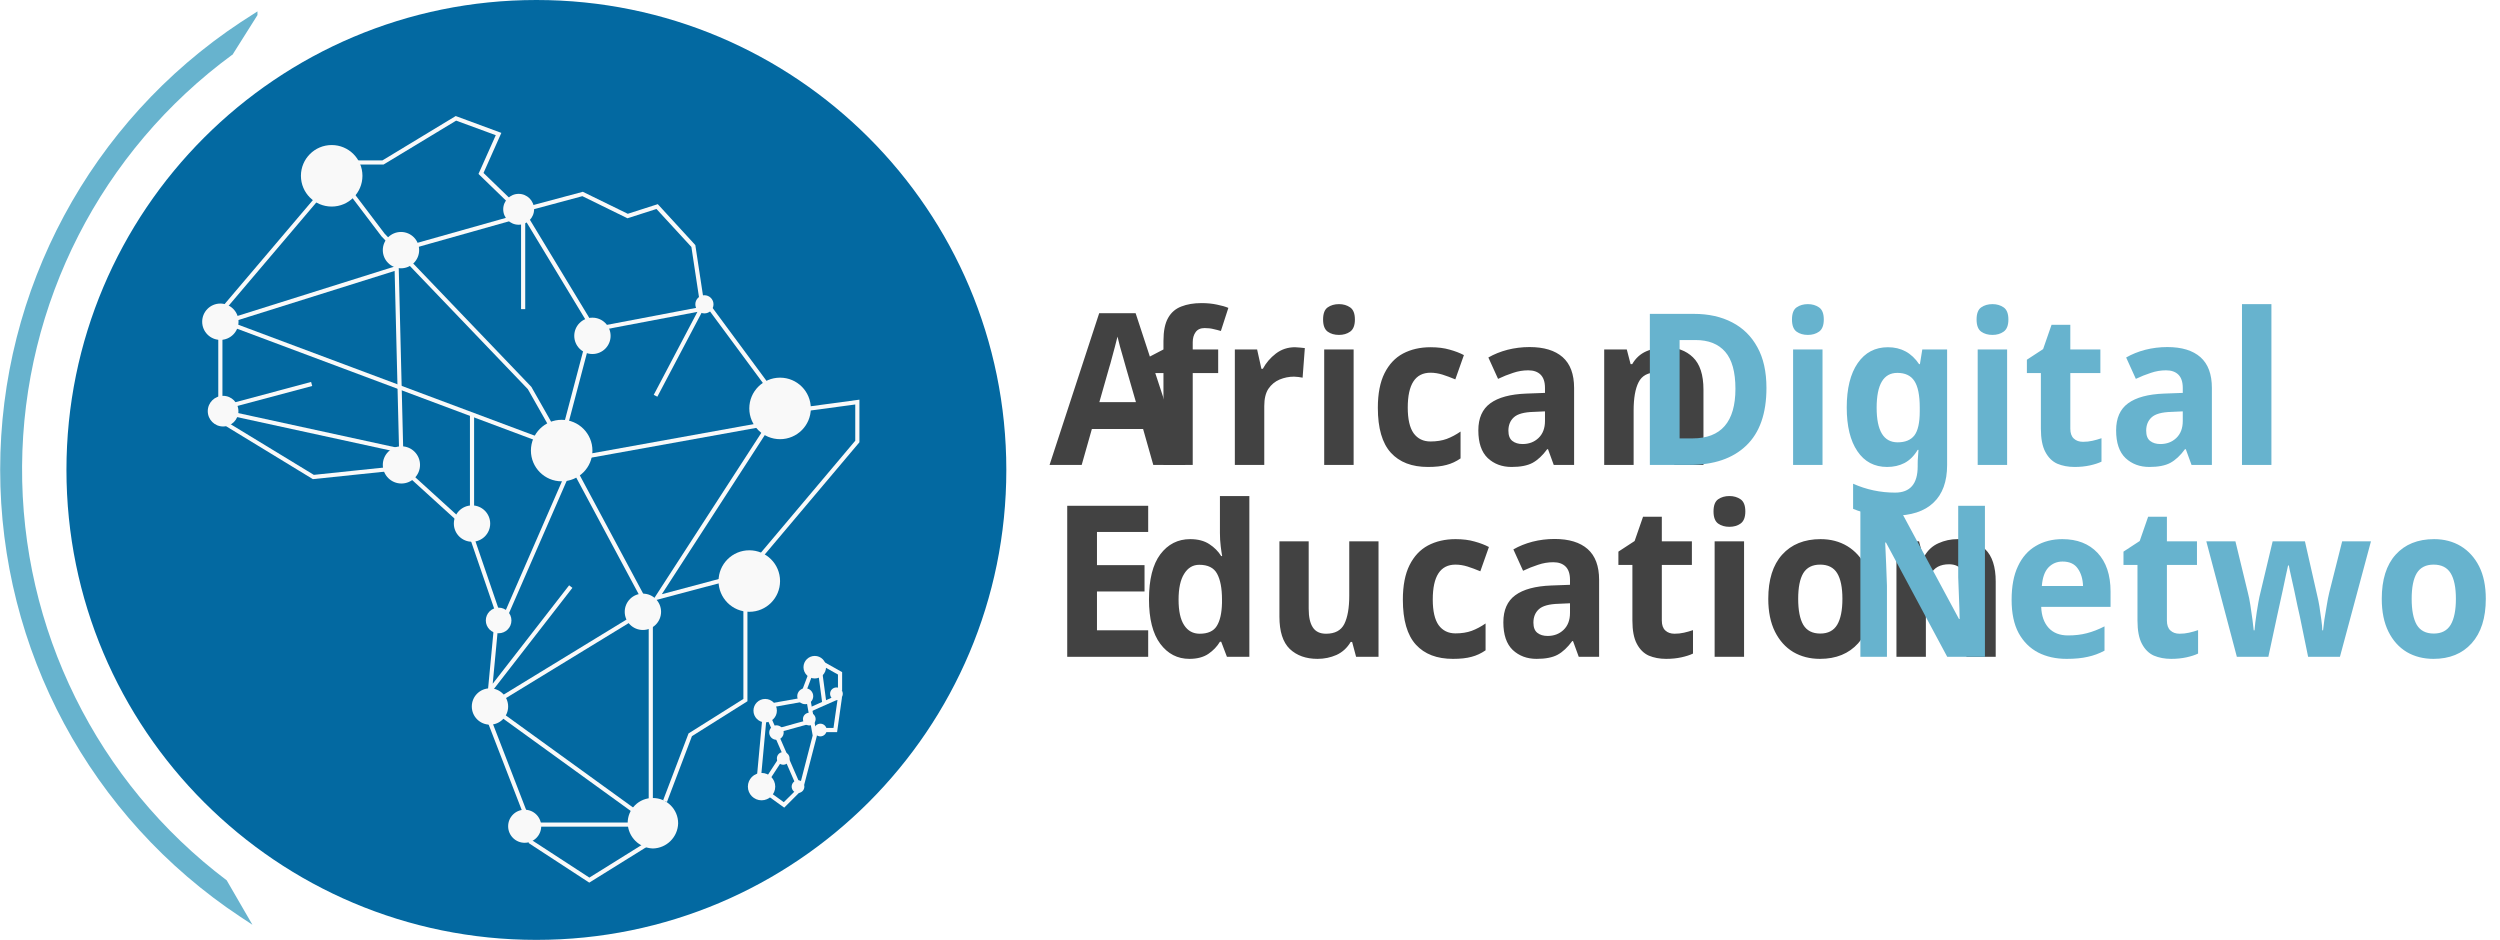
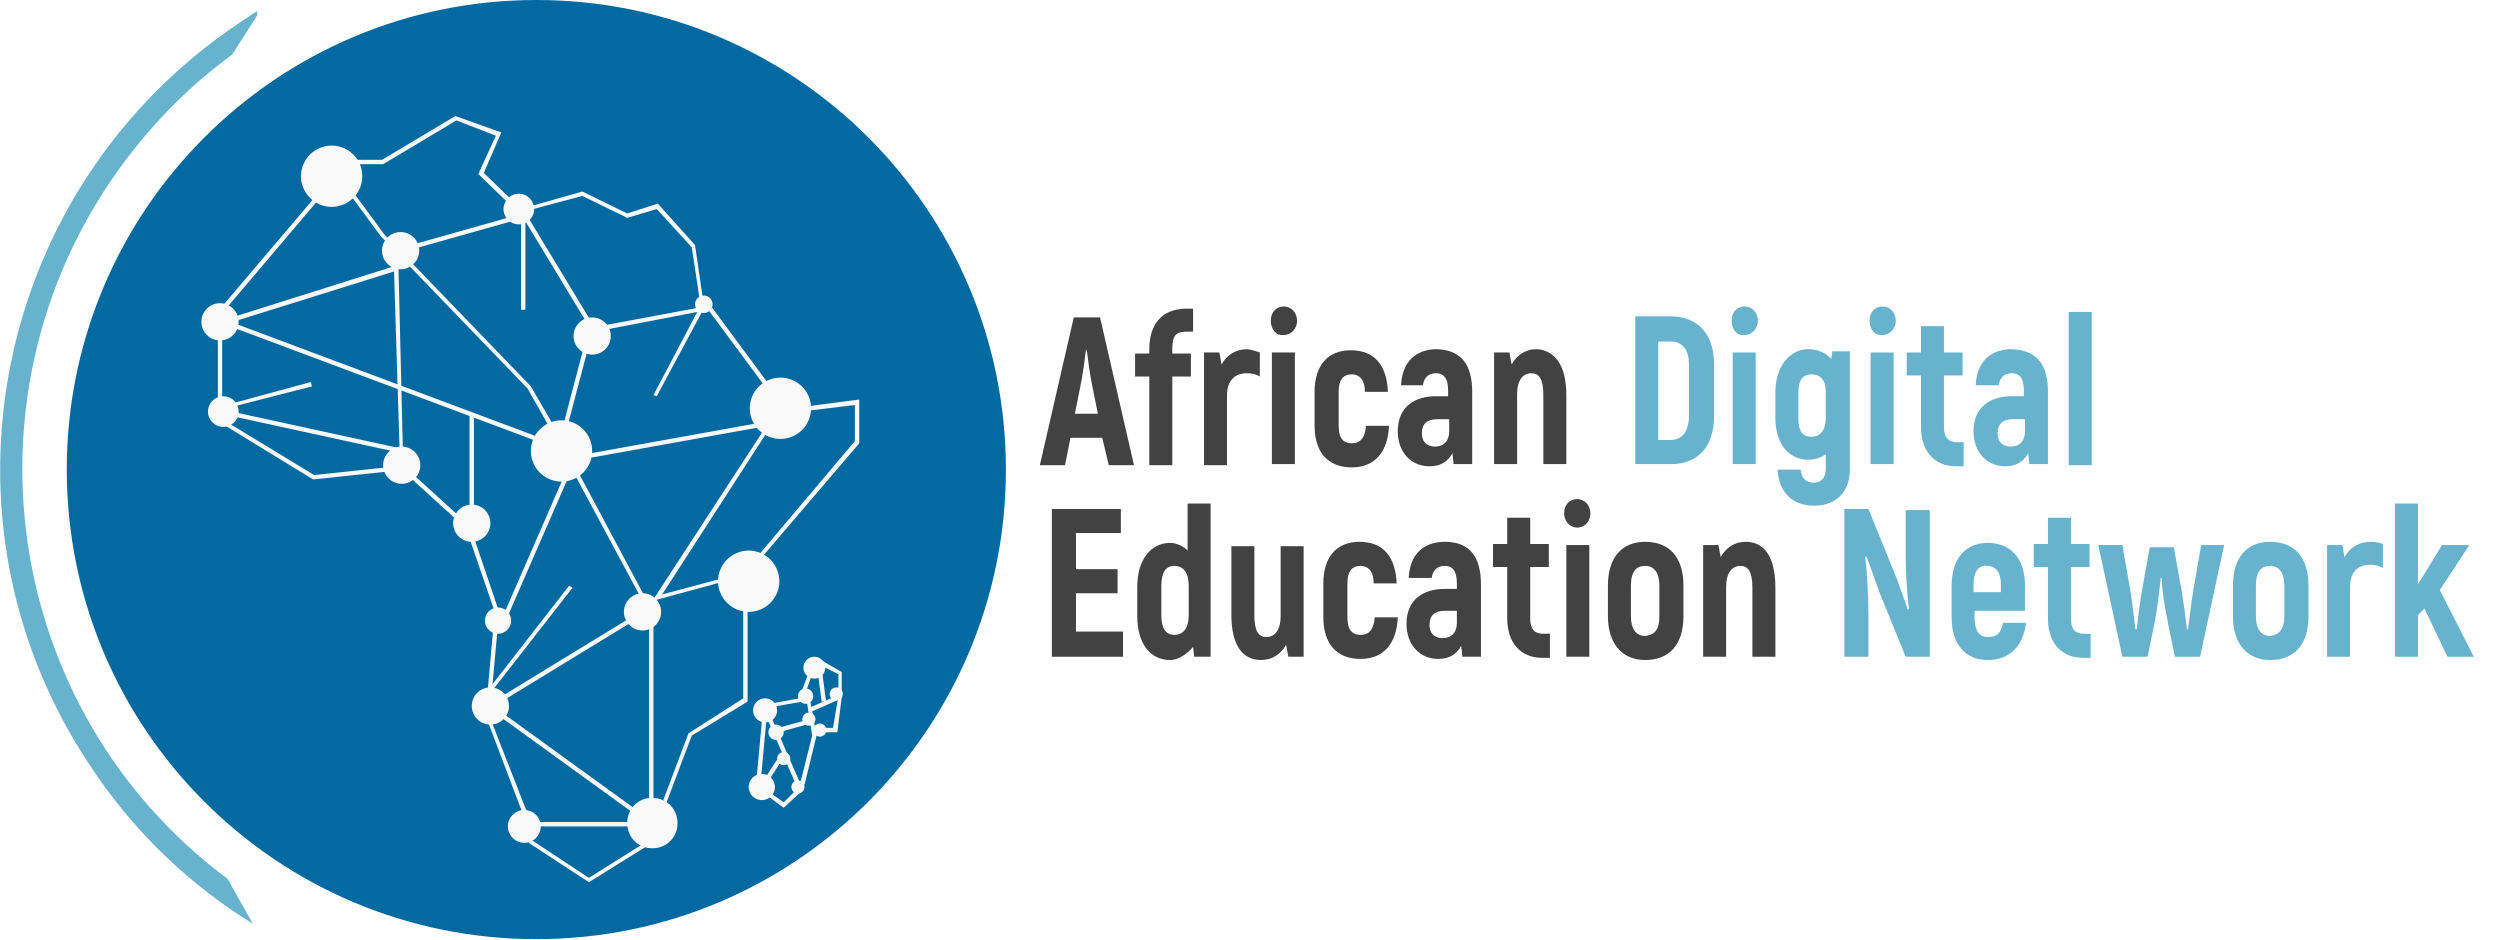
- <svg xmlns="http://www.w3.org/2000/svg" id="Layer_1" data-name="Layer 1" viewBox="0 0 228.38 85.85">
-   <defs>
-     <style>.cls-1{font-size:19.33px;fill:#424242;font-family:Akrobat-Black, Akrobat;font-weight:800;}.cls-2{letter-spacing:-0.02em;}.cls-3,.cls-5{letter-spacing:0em;}.cls-4{fill:#0369a1;}.cls-5,.cls-8{fill:#67b3ce;}.cls-6{letter-spacing:-0.01em;}.cls-7{fill:#3a1a05;}.cls-9{fill:#f9f9f9;}</style>
-   </defs>
-   <text class="cls-1" transform="translate(95.88 42.47) scale(0.93 1)">
-     <tspan class="cls-2">A</tspan>
-     <tspan class="cls-3" x="9.22" y="0">frican</tspan>
-     <tspan class="cls-4" x="53.37" y="0"> </tspan>
-     <tspan class="cls-5" x="57.23" y="0">Digital </tspan>
-     <tspan class="cls-6" x="0" y="17.53">E</tspan>
-     <tspan x="8.89" y="17.53">ducation</tspan>
-     <tspan class="cls-7" x="74.05" y="17.53"> </tspan>
-     <tspan class="cls-8" x="77.91" y="17.53">Network</tspan>
-   </text>
-   <path class="cls-8" d="M116.45,281.16l2.3-3.65v-.34l-1.55,1a49,49,0,0,0,0,81.72l1.09.72-2.35-4.06a47,47,0,0,1,.51-75.42Z" transform="translate(-95.23 -276.13)" />
-   <circle class="cls-4" cx="49" cy="42.93" r="42.93" />
-   <polygon class="cls-9" points="58.56 54.68 49.92 38.55 48.22 35.55 34.85 21.59 32 17.83 32.3 17.6 35.14 21.35 48.54 35.34 50.26 38.37 58.9 54.5 58.56 54.68" />
-   <rect class="cls-9" x="59.26" y="57.04" width="0.38" height="16.15" />
-   <rect class="cls-9" x="113.48" y="298.85" width="13.29" height="0.38" transform="translate(-280.82 -79.04) rotate(-49.67)" />
-   <polygon class="cls-9" points="36.45 40.89 36.05 24.75 21.63 29.28 21.51 28.92 36.42 24.23 36.83 40.88 36.45 40.89" />
-   <polygon class="cls-9" points="59.6 54.9 69.66 39.37 69.98 39.57 60.46 54.28 66.46 52.68 66.56 53.05 59.6 54.9" />
-   <rect class="cls-9" x="162.46" y="303.54" width="0.38" height="8.39" transform="translate(-246.29 -119.19) rotate(-36.47)" />
-   <polygon class="cls-9" points="69.73 50.81 69.44 50.57 78.13 40.26 78.13 36.95 73.98 37.51 73.93 37.13 78.51 36.51 78.51 40.4 78.47 40.45 69.73 50.81" />
-   <polygon class="cls-9" points="46.93 19.01 43.71 15.89 45.29 12.35 41.67 11.02 35.04 15.03 32.15 15.03 32.15 14.65 34.94 14.65 41.63 10.6 45.8 12.14 44.17 15.8 47.2 18.73 46.93 19.01" />
-   <rect class="cls-9" x="130.65" y="296.21" width="0.38" height="29.99" transform="translate(-301.71 48.5) rotate(-69.48)" />
-   <polygon class="cls-9" points="63.87 27.25 63.16 22.56 59.97 19.09 57.32 19.94 53.2 17.92 48.71 19.13 48.61 18.76 53.24 17.52 57.35 19.53 60.09 18.65 63.52 22.39 64.25 27.2 63.87 27.25" />
-   <polygon class="cls-9" points="60.05 36.24 59.72 36.07 63.71 28.49 55.39 30.07 55.32 29.7 64.41 27.97 60.05 36.24" />
-   <rect class="cls-9" x="148.93" y="316.13" width="16.25" height="0.38" transform="translate(-148.93 -243.19) rotate(-10.23)" />
-   <rect class="cls-9" x="139.63" y="335.86" width="15.46" height="0.38" transform="translate(-248.82 -150.01) rotate(-31.42)" />
-   <rect class="cls-9" x="146.74" y="338.1" width="0.38" height="15.21" transform="translate(-314.5 -14.06) rotate(-54.11)" />
-   <polygon class="cls-9" points="60.93 73.26 60.57 73.13 62.9 67 67.91 63.85 67.91 55.65 68.28 55.65 68.28 64.06 63.21 67.25 60.93 73.26" />
-   <rect class="cls-9" x="137.45" y="325.73" width="13.56" height="0.38" transform="translate(-307.4 51.73) rotate(-66.44)" />
-   <polygon class="cls-9" points="28.58 43.77 20.61 38.91 20.8 38.59 28.67 43.38 36.21 42.59 36.25 42.97 28.58 43.77" />
-   <polygon class="cls-9" points="19.94 37.55 19.94 29.82 20.32 29.82 20.32 37.06 28.42 34.89 28.52 35.26 19.94 37.55" />
-   <polygon class="cls-9" points="57.87 75.52 48.25 75.52 44.58 66.04 44.94 65.9 48.51 75.14 57.87 75.14 57.87 75.52" />
-   <polygon class="cls-9" points="53.83 80.63 48.27 77 48.48 76.68 53.84 80.17 58.91 77.01 59.12 77.34 53.83 80.63" />
-   <rect class="cls-9" x="132.92" y="297.11" width="9.55" height="0.38" transform="translate(-170.74 -227.61) rotate(-15.75)" />
-   <rect class="cls-9" x="146.08" y="295.49" width="0.38" height="10.8" transform="translate(-229.89 -156.92) rotate(-31.18)" />
-   <rect class="cls-9" x="47.6" y="20.29" width="0.38" height="7.95" />
-   <rect class="cls-9" x="143.83" y="310.65" width="8.34" height="0.38" transform="translate(-285.53 98.58) rotate(-75.23)" />
-   <rect class="cls-9" x="124.14" y="307.95" width="0.38" height="15.41" transform="translate(-305.77 93.88) rotate(-77.72)" />
-   <rect class="cls-9" x="135.09" y="318.63" width="0.38" height="6.53" transform="translate(-289.12 -70.69) rotate(-47.72)" />
-   <rect class="cls-9" x="42.93" y="37.88" width="0.38" height="10.08" />
-   <polygon class="cls-9" points="44.51 63.72 45.25 55.91 42.94 49.18 43.3 49.06 45.63 55.87 45.63 55.91 45.01 62.46 51.99 53.47 52.29 53.7 44.51 63.72" />
-   <circle class="cls-9" cx="30.3" cy="16.06" r="2.81" />
-   <circle class="cls-9" cx="71.26" cy="37.31" r="2.81" />
-   <circle class="cls-9" cx="68.45" cy="53.08" r="2.81" />
-   <path class="cls-9" d="M157.18,351.34a2.36,2.36,0,0,1-2.31,2.3,2.39,2.39,0,0,1-2.3-2.3,2.27,2.27,0,0,1,2.3-2.31A2.31,2.31,0,0,1,157.18,351.34Z" transform="translate(-95.23 -276.13)" />
-   <circle class="cls-9" cx="51.31" cy="41.16" r="2.81" />
-   <circle class="cls-9" cx="20.13" cy="29.39" r="1.66" />
-   <circle class="cls-9" cx="47.38" cy="19.12" r="1.41" />
-   <circle class="cls-9" cx="43.12" cy="47.83" r="1.66" />
-   <circle class="cls-9" cx="36.67" cy="42.47" r="1.7" />
-   <circle class="cls-9" cx="54.12" cy="30.68" r="1.66" />
-   <circle class="cls-9" cx="58.73" cy="55.89" r="1.66" />
-   <circle class="cls-9" cx="69.57" cy="71.86" r="1.25" />
-   <circle class="cls-9" cx="69.9" cy="64.92" r="1.07" />
-   <circle class="cls-9" cx="70.93" cy="66.92" r="0.66" />
-   <circle class="cls-9" cx="72.9" cy="71.86" r="0.58" />
-   <circle class="cls-9" cx="73.93" cy="65.69" r="0.58" />
-   <circle class="cls-9" cx="73.56" cy="63.6" r="0.73" />
-   <circle class="cls-9" cx="71.55" cy="69.28" r="0.58" />
-   <circle class="cls-9" cx="74.94" cy="66.69" r="0.58" />
-   <circle class="cls-9" cx="76.41" cy="63.38" r="0.58" />
-   <circle class="cls-9" cx="74.43" cy="60.95" r="1.03" />
-   <circle class="cls-9" cx="44.76" cy="64.54" r="1.66" />
-   <circle class="cls-9" cx="47.93" cy="75.48" r="1.51" />
-   <circle class="cls-9" cx="20.38" cy="37.56" r="1.4" />
-   <circle class="cls-9" cx="36.63" cy="22.85" r="1.66" />
-   <circle class="cls-9" cx="64.35" cy="27.8" r="0.83" />
-   <circle class="cls-9" cx="45.55" cy="56.68" r="1.17" />
-   <rect class="cls-9" x="162.05" y="344.21" width="5.5" height="0.38" transform="translate(-288.5 200.77) rotate(-84.73)" />
-   <polygon class="cls-9" points="69.86 64.73 69.79 64.36 73 63.79 73.89 61.44 74.25 61.57 73.28 64.12 69.86 64.73" />
-   <polygon class="cls-9" points="76.93 63.09 76.55 63.09 76.55 61.62 74.84 60.66 75.03 60.33 76.93 61.4 76.93 63.09" />
-   <polygon class="cls-9" points="71.64 73.78 69.71 72.39 69.93 72.08 71.6 73.28 72.79 72.1 73.05 72.37 71.64 73.78" />
-   <rect class="cls-9" x="166.63" y="341.39" width="0.38" height="6.68" transform="translate(-218.96 -180.9) rotate(-23.52)" />
-   <rect class="cls-9" x="164.41" y="346.41" width="2.84" height="0.38" transform="translate(-310.33 20.21) rotate(-56.92)" />
-   <polygon class="cls-9" points="76.47 66.88 74.94 66.88 74.94 66.5 76.14 66.5 76.55 63.64 76.92 63.69 76.47 66.88" />
-   <rect class="cls-9" x="170.15" y="337.62" width="0.38" height="2.63" transform="translate(-138.5 -250.66) rotate(-7.59)" />
-   <rect class="cls-9" x="166.44" y="342.27" width="2.69" height="0.38" transform="translate(-180.72 -218.77) rotate(-15.52)" />
-   <polygon class="cls-9" points="73.46 71.71 73.1 71.61 74.24 67.19 73.67 63.99 74.04 63.92 74.63 67.2 73.46 71.71" />
-   <rect class="cls-9" x="169.06" y="340.19" width="2.86" height="0.38" transform="translate(-218.77 -177.55) rotate(-23.96)" />
+ <svg xmlns="http://www.w3.org/2000/svg" version="1.1" id="Layer_1" x="0px" y="0px" viewBox="0 0 228.4 85.8" style="enable-background:new 0 0 228.4 85.8;" xml:space="preserve">
+   <style type="text/css">
+ 	.st0{enable-background:new    ;}
+ 	.st1{fill:#424242;}
+ 	.st2{fill:#67B3CE;}
+ 	.st3{fill:#0369A1;}
+ 	.st4{fill:#F9F9F9;}
+ </style>
+   <g class="st0">
+     <path class="st1" d="M100.7,40h-2.9l-0.5,2.5H95l3.1-13.5h2.4l3.1,13.5h-2.3L100.7,40z M100.3,37.8l-0.5-2.5   c-0.2-0.9-0.4-2.4-0.5-3.3h-0.1c-0.1,0.9-0.3,2.4-0.5,3.3l-0.5,2.5H100.3z" />
+   </g>
+   <g class="st0">
+     <path class="st1" d="M107.1,31.9v0.4h1.7v2.1h-1.7v8.1H105v-8.1h-1.3v-2.1h1.3v-0.4c0-2.1,1-3.7,3.4-3.7h0.6v2.1h-0.6   C107.4,30.3,107.1,30.7,107.1,31.9z" />
+     <path class="st1" d="M115.1,32.2v2.2c-0.3-0.2-0.7-0.3-1.2-0.3c-1.1,0-1.8,0.7-1.8,2v6.4H110V32.2h1.4l0.2,1.1   c0.5-0.9,1.3-1.4,2.4-1.4C114.5,32,114.8,32.1,115.1,32.2z" />
+     <path class="st1" d="M116.1,29.3c0-0.8,0.5-1.3,1.2-1.3c0.7,0,1.2,0.6,1.2,1.3c0,0.7-0.5,1.3-1.2,1.3   C116.6,30.7,116.1,30.1,116.1,29.3z M116.2,32.2h2.1v10.2h-2.1V32.2z" />
+     <path class="st1" d="M120.1,38.9v-3.1c0-2.4,1.2-3.8,3.3-3.8c2.2,0,3.3,1.4,3.4,3.8h-2.1c0-1.1-0.5-1.6-1.2-1.6   c-0.8,0-1.2,0.5-1.2,1.6v3.1c0,1.1,0.4,1.6,1.2,1.6c0.8,0,1.2-0.5,1.3-1.6h2.1c-0.1,2.4-1.3,3.8-3.4,3.8   C121.3,42.7,120.1,41.3,120.1,38.9z" />
+     <path class="st1" d="M134.5,35.8v6.6h-1.7l-0.1-1c-0.4,0.7-1,1.2-2.1,1.2c-1.7,0-2.9-1.3-2.9-3.2c0-2.2,1.5-3.2,3.5-3.2h1.1v-0.5   c0-1-0.3-1.6-1.1-1.6c-0.6,0-1.1,0.3-1.2,1.1H128c0.1-2.1,1.3-3.3,3.3-3.3C133.5,32,134.5,33.3,134.5,35.8z M132.4,38.3h-1.1   c-0.9,0-1.4,0.4-1.4,1.3c0,0.7,0.4,1.2,1.2,1.2c0.8,0,1.3-0.5,1.3-1.4V38.3z" />
+     <path class="st1" d="M143.1,36.1v6.3H141v-6.3c0-1.5-0.4-2-1.1-2c-0.8,0-1.3,0.7-1.3,1.9v6.4h-2.1V32.2h1.4l0.2,1.1   c0.5-0.9,1.3-1.4,2.3-1.4C142,32,143.1,33.3,143.1,36.1z" />
+   </g>
+   <g class="st0">
+ </g>
+   <g class="st0">
+     <path class="st2" d="M149.3,28.9h3.3c2.5,0,4,1.6,4,4.4V38c0,2.8-1.5,4.4-3.9,4.4h-3.3V28.9z M152.6,40.2c1.1,0,1.7-0.8,1.7-2.2   v-4.7c0-1.4-0.6-2.1-1.7-2.1h-1.1v9H152.6z" />
+     <path class="st2" d="M158.2,29.3c0-0.8,0.5-1.3,1.2-1.3c0.7,0,1.2,0.6,1.2,1.3c0,0.7-0.5,1.3-1.2,1.3   C158.7,30.7,158.2,30.1,158.2,29.3z M158.3,32.2h2.1v10.2h-2.1V32.2z" />
+     <path class="st2" d="M169,32.2v10.7c0,2-1.2,3.3-3.3,3.3c-2,0-3.2-1.3-3.3-3.3h2.1c0.1,0.7,0.4,1.2,1.2,1.2c0.7,0,1.1-0.5,1.1-1.2   v-1.4c-0.4,0.3-1,0.5-1.6,0.5c-1.8,0-3-1.5-3-3.8v-2.4c0-2.3,1.3-3.9,3-3.9c0.8,0,1.6,0.3,2.1,0.9l0.1-0.7H169z M166.8,38.2v-2.4   c0-1.1-0.5-1.6-1.3-1.6c-0.8,0-1.2,0.5-1.2,1.7v2.4c0,1.1,0.4,1.6,1.2,1.6S166.8,39.3,166.8,38.2z" />
+     <path class="st2" d="M170.8,29.3c0-0.8,0.5-1.3,1.2-1.3c0.7,0,1.2,0.6,1.2,1.3c0,0.7-0.5,1.3-1.2,1.3   C171.3,30.7,170.8,30.1,170.8,29.3z M170.9,32.2h2.1v10.2h-2.1V32.2z" />
+     <path class="st2" d="M179.4,40.5v2.1h-0.7c-2,0-3.2-1.4-3.2-3.6v-4.7h-1.3v-2.1h1.3v-2.4h2.1v2.4h1.7v2.1h-1.7V39   c0,1,0.4,1.4,1.2,1.4H179.4z" />
+     <path class="st2" d="M187.1,35.8v6.6h-1.7l-0.1-1c-0.4,0.7-1,1.2-2.1,1.2c-1.7,0-2.9-1.3-2.9-3.2c0-2.2,1.5-3.2,3.5-3.2h1.1v-0.5   c0-1-0.3-1.6-1.1-1.6c-0.6,0-1.1,0.3-1.2,1.1h-2.1c0.1-2.1,1.3-3.3,3.3-3.3C186.1,32,187.1,33.3,187.1,35.8z M185,38.3h-1.1   c-0.9,0-1.4,0.4-1.4,1.3c0,0.7,0.4,1.2,1.2,1.2c0.8,0,1.3-0.5,1.3-1.4V38.3z" />
+     <path class="st2" d="M189,28.5h2.1v14H189V28.5z" />
+   </g>
+   <g class="st0">
+     <path class="st1" d="M102.6,57.8V60h-6.5V46.5h6.3v2.2h-4.1v3.3h3.8v2.2h-3.8v3.5H102.6z" />
+   </g>
+   <g class="st0">
+     <path class="st1" d="M110.6,46v14h-1.5l-0.1-0.9c-0.5,0.6-1.3,1.2-2.1,1.2c-1.8,0-3-1.5-3-4v-2.7c0-2.4,1.2-4,3-4   c0.6,0,1.2,0.3,1.6,0.7V46H110.6z M108.6,53.5c0-1.2-0.5-1.8-1.3-1.8c-0.8,0-1.2,0.6-1.2,1.8v2.7c0,1.2,0.4,1.8,1.2,1.8   c0.8,0,1.3-0.6,1.3-1.8V53.5z" />
+     <path class="st1" d="M119.1,49.8V60h-1.4l-0.2-1.1c-0.5,0.9-1.3,1.4-2.3,1.4c-1.7,0-2.7-1.4-2.7-4.1v-6.3h2.1v6.3   c0,1.5,0.4,2,1.1,2c0.8,0,1.3-0.7,1.3-1.9v-6.4H119.1z" />
+     <path class="st1" d="M120.9,56.4v-3.1c0-2.4,1.2-3.8,3.3-3.8c2.2,0,3.3,1.4,3.4,3.8h-2.1c0-1.1-0.5-1.6-1.2-1.6   c-0.8,0-1.2,0.5-1.2,1.6v3.1c0,1.1,0.4,1.6,1.2,1.6c0.8,0,1.2-0.5,1.3-1.6h2.1c-0.1,2.4-1.3,3.8-3.4,3.8   C122.1,60.2,120.9,58.8,120.9,56.4z" />
+     <path class="st1" d="M135.3,53.4V60h-1.7l-0.1-1c-0.4,0.7-1,1.2-2.1,1.2c-1.7,0-2.9-1.3-2.9-3.2c0-2.2,1.5-3.2,3.5-3.2h1.1v-0.5   c0-1-0.3-1.6-1.1-1.6c-0.6,0-1.1,0.3-1.2,1.1h-2.1c0.1-2.1,1.3-3.3,3.3-3.3C134.3,49.5,135.3,50.9,135.3,53.4z M133.1,55.8h-1.1   c-0.9,0-1.4,0.4-1.4,1.3c0,0.7,0.4,1.2,1.2,1.2c0.8,0,1.3-0.5,1.3-1.4V55.8z" />
+     <path class="st1" d="M141.6,58v2.1h-0.7c-2,0-3.2-1.4-3.2-3.6v-4.7h-1.3v-2.1h1.3v-2.4h2.1v2.4h1.7v2.1h-1.7v4.7   c0,1,0.4,1.4,1.2,1.4H141.6z" />
+     <path class="st1" d="M142.9,46.9c0-0.8,0.5-1.3,1.2-1.3c0.7,0,1.2,0.6,1.2,1.3c0,0.7-0.5,1.3-1.2,1.3   C143.4,48.2,142.9,47.6,142.9,46.9z M143.1,49.8h2.1V60h-2.1V49.8z" />
+     <path class="st1" d="M146.9,56.3v-2.8c0-2.6,1.3-4,3.4-4c2.2,0,3.5,1.4,3.5,4v2.8c0,2.6-1.3,4-3.5,4   C148.2,60.3,146.9,58.8,146.9,56.3z M151.6,56.3v-2.8c0-1.2-0.5-1.8-1.3-1.8c-0.8,0-1.3,0.5-1.3,1.8v2.8c0,1.2,0.5,1.8,1.3,1.8   C151.2,58,151.6,57.5,151.6,56.3z" />
+     <path class="st1" d="M162.2,53.7V60h-2.1v-6.3c0-1.5-0.4-2-1.1-2c-0.8,0-1.3,0.7-1.3,1.9V60h-2.1V49.8h1.4l0.2,1.1   c0.5-0.9,1.3-1.4,2.3-1.4C161.2,49.5,162.2,50.9,162.2,53.7z" />
+   </g>
+   <g class="st0">
+ </g>
+   <g class="st0">
+     <path class="st2" d="M176.3,46.5V60h-2.2l-2.4-5.9c-0.4-1.1-0.8-2.3-1.2-3.3l-0.1,0.1c0.2,1.5,0.3,3.8,0.3,5.2V60h-2.2V46.5h2.2   l2.6,6.4c0.3,0.9,0.7,1.9,1,2.8l0.1-0.1c-0.2-1.5-0.3-3.7-0.3-4.9v-4.1H176.3z" />
+     <path class="st2" d="M185.1,56.8c-0.2,2.2-1.5,3.5-3.5,3.5c-2.1,0-3.3-1.5-3.3-3.9v-2.9c0-2.5,1.3-3.9,3.3-3.9   c2.1,0,3.4,1.4,3.4,3.9v2.3h-4.6v0.6c0,1.2,0.4,1.8,1.2,1.8c0.9,0,1.2-0.4,1.4-1.3H185.1z M180.3,53.4v0.7h2.5v-0.7   c0-1.2-0.5-1.7-1.3-1.7C180.8,51.6,180.3,52.2,180.3,53.4z" />
+     <path class="st2" d="M191,58v2.1h-0.7c-2,0-3.2-1.4-3.2-3.6v-4.7h-1.3v-2.1h1.3v-2.4h2.1v2.4h1.7v2.1h-1.7v4.7c0,1,0.4,1.4,1.2,1.4   H191z" />
+     <path class="st2" d="M203.2,49.8L201,60h-2.3l-0.6-2.9c-0.3-1.5-0.6-3.2-0.6-4.3h-0.1c-0.1,1.1-0.3,2.8-0.6,4.3l-0.6,2.9h-2.3   l-2.2-10.2h2.2l0.7,4c0.2,1.2,0.4,2.9,0.5,3.7h0.1c0.1-0.9,0.3-2.4,0.5-3.6l0.7-3.9h2.2l0.7,3.9c0.2,1.2,0.4,2.7,0.5,3.6h0.1   c0.1-0.8,0.3-2.5,0.5-3.7l0.7-4H203.2z" />
+     <path class="st2" d="M204,56.3v-2.8c0-2.6,1.3-4,3.4-4c2.2,0,3.5,1.4,3.5,4v2.8c0,2.6-1.3,4-3.5,4C205.3,60.3,204,58.8,204,56.3z    M208.7,56.3v-2.8c0-1.2-0.5-1.8-1.3-1.8c-0.8,0-1.3,0.5-1.3,1.8v2.8c0,1.2,0.5,1.8,1.3,1.8C208.2,58,208.7,57.5,208.7,56.3z" />
+     <path class="st2" d="M217.7,49.7v2.2c-0.3-0.2-0.7-0.3-1.2-0.3c-1.1,0-1.8,0.7-1.8,2V60h-2.1V49.8h1.4l0.2,1.1   c0.5-0.9,1.3-1.4,2.4-1.4C217.1,49.5,217.4,49.6,217.7,49.7z" />
+     <path class="st2" d="M221.5,55.6l-0.6,0.6V60h-2.1V46h2.1v7.4l2.2-3.6h2.5l-2.7,4.1L226,60h-2.4L221.5,55.6z" />
+   </g>
+   <path class="st2" d="M21.2,5l2.3-3.6V1L22,2C-0.6,17-6.8,47.4,8.2,69.9c3.6,5.5,8.3,10.2,13.8,13.8l1.1,0.7l-2.3-4.1  C0,64.8-4.1,35.3,11.5,14.6C14.3,10.9,17.5,7.7,21.2,5L21.2,5z" />
+   <circle class="st3" cx="49" cy="42.9" r="42.9" />
+   <polygon class="st4" points="58.6,54.7 49.9,38.5 48.2,35.5 34.8,21.6 32,17.8 32.3,17.6 35.1,21.4 48.5,35.3 50.3,38.4 58.9,54.5   " />
+   <rect x="59.3" y="57" class="st4" width="0.4" height="16.2" />
+   <rect x="18.2" y="22.7" transform="matrix(0.6472 -0.7623 0.7623 0.6472 -8.6914 27.0615)" class="st4" width="13.3" height="0.4" />
+   <polygon class="st4" points="36.5,40.9 36,24.8 21.6,29.3 21.5,28.9 36.4,24.2 36.8,40.9 " />
+   <polygon class="st4" points="59.6,54.9 69.7,39.4 70,39.6 60.5,54.3 66.5,52.7 66.6,53 " />
+   <rect x="67.2" y="27.4" transform="matrix(0.8042 -0.5944 0.5944 0.8042 -5.5796 46.2668)" class="st4" width="0.4" height="8.4" />
+   <polygon class="st4" points="69.7,50.8 69.4,50.6 78.1,40.3 78.1,37 74,37.5 73.9,37.1 78.5,36.5 78.5,40.4 78.5,40.5 " />
+   <polygon class="st4" points="46.9,19 43.7,15.9 45.3,12.4 41.7,11 35,15 32.2,15 32.2,14.6 34.9,14.6 41.6,10.6 45.8,12.1   44.2,15.8 47.2,18.7 " />
+   <rect x="35.4" y="20.1" transform="matrix(0.3505 -0.9365 0.9365 0.3505 -9.6965 56.1169)" class="st4" width="0.4" height="30" />
+   <polygon class="st4" points="63.9,27.2 63.2,22.6 60,19.1 57.3,19.9 53.2,17.9 48.7,19.1 48.6,18.8 53.2,17.5 57.3,19.5 60.1,18.6   63.5,22.4 64.2,27.2 " />
+   <polygon class="st4" points="60,36.2 59.7,36.1 63.7,28.5 55.4,30.1 55.3,29.7 64.4,28 " />
+   <rect x="53.7" y="40" transform="matrix(0.9841 -0.1776 0.1776 0.9841 -6.1585 11.6161)" class="st4" width="16.2" height="0.4" />
+   <rect x="44.4" y="59.8" transform="matrix(0.8534 -0.5213 0.5213 0.8534 -23.6075 35.9592)" class="st4" width="15.5" height="0.4" />
+   <rect x="51.5" y="62" transform="matrix(0.5862 -0.8101 0.8101 0.5862 -34.9663 70.6744)" class="st4" width="0.4" height="15.2" />
+   <polygon class="st4" points="60.9,73.3 60.6,73.1 62.9,67 67.9,63.8 67.9,55.7 68.3,55.7 68.3,64.1 63.2,67.2 " />
+   <rect x="42.2" y="49.6" transform="matrix(0.3997 -0.9166 0.9166 0.3997 -16.2296 74.8094)" class="st4" width="13.6" height="0.4" />
+   <polygon class="st4" points="28.6,43.8 20.6,38.9 20.8,38.6 28.7,43.4 36.2,42.6 36.2,43 " />
+   <polygon class="st4" points="19.9,37.5 19.9,29.8 20.3,29.8 20.3,37.1 28.4,34.9 28.5,35.3 " />
+   <polygon class="st4" points="57.9,75.5 48.2,75.5 44.6,66 44.9,65.9 48.5,75.1 57.9,75.1 " />
+   <polygon class="st4" points="53.8,80.6 48.3,77 48.5,76.7 53.8,80.2 58.9,77 59.1,77.3 " />
+   <rect x="37.7" y="21" transform="matrix(0.9625 -0.2714 0.2714 0.9625 -4.1464 12.3262)" class="st4" width="9.6" height="0.4" />
+   <rect x="50.8" y="19.4" transform="matrix(0.8555 -0.5177 0.5177 0.8555 -5.4561 29.9987)" class="st4" width="0.4" height="10.8" />
+   <rect x="47.6" y="20.3" class="st4" width="0.4" height="8" />
+   <rect x="48.6" y="34.5" transform="matrix(0.2549 -0.967 0.967 0.2549 5.7482 76.8916)" class="st4" width="8.3" height="0.4" />
+   <rect x="28.9" y="31.8" transform="matrix(0.2127 -0.9771 0.9771 0.2127 -15.7108 59.5638)" class="st4" width="0.4" height="15.4" />
+   <rect x="39.9" y="42.5" transform="matrix(0.6728 -0.7399 0.7399 0.6728 -20.763 44.6116)" class="st4" width="0.4" height="6.5" />
+   <rect x="42.9" y="37.9" class="st4" width="0.4" height="10.1" />
+   <polygon class="st4" points="44.5,63.7 45.2,55.9 42.9,49.2 43.3,49.1 45.6,55.9 45.6,55.9 45,62.5 52,53.5 52.3,53.7 " />
+   <circle class="st4" cx="30.3" cy="16.1" r="2.8" />
+   <circle class="st4" cx="71.3" cy="37.3" r="2.8" />
+   <circle class="st4" cx="68.4" cy="53.1" r="2.8" />
+   <path class="st4" d="M61.9,75.2c0,1.3-1,2.3-2.3,2.3c-1.3,0-2.3-1-2.3-2.3c0-1.3,1-2.3,2.2-2.3c0,0,0,0,0.1,0  C60.9,72.9,61.9,73.9,61.9,75.2z" />
+   <circle class="st4" cx="51.3" cy="41.2" r="2.8" />
+   <circle class="st4" cx="20.1" cy="29.4" r="1.7" />
+   <circle class="st4" cx="47.4" cy="19.1" r="1.4" />
+   <circle class="st4" cx="43.1" cy="47.8" r="1.7" />
+   <circle class="st4" cx="36.7" cy="42.5" r="1.7" />
+   <circle class="st4" cx="54.1" cy="30.7" r="1.7" />
+   <circle class="st4" cx="58.7" cy="55.9" r="1.7" />
+   <circle class="st4" cx="69.6" cy="71.9" r="1.2" />
+   <circle class="st4" cx="69.9" cy="64.9" r="1.1" />
+   <circle class="st4" cx="70.9" cy="66.9" r="0.7" />
+   <circle class="st4" cx="72.9" cy="71.9" r="0.6" />
+   <circle class="st4" cx="73.9" cy="65.7" r="0.6" />
+   <circle class="st4" cx="73.6" cy="63.6" r="0.7" />
+   <circle class="st4" cx="71.6" cy="69.3" r="0.6" />
+   <circle class="st4" cx="74.9" cy="66.7" r="0.6" />
+   <circle class="st4" cx="76.4" cy="63.4" r="0.6" />
+   <circle class="st4" cx="74.4" cy="61" r="1" />
+   <circle class="st4" cx="44.8" cy="64.5" r="1.7" />
+   <circle class="st4" cx="47.9" cy="75.5" r="1.5" />
+   <circle class="st4" cx="20.4" cy="37.6" r="1.4" />
+   <circle class="st4" cx="36.6" cy="22.9" r="1.7" />
+   <circle class="st4" cx="64.3" cy="27.8" r="0.8" />
+   <circle class="st4" cx="45.5" cy="56.7" r="1.2" />
+   <rect x="66.8" y="68.1" transform="matrix(9.184916e-02 -0.9958 0.9958 9.184916e-02 -4.8208 131.313)" class="st4" width="5.5" height="0.4" />
+   <polygon class="st4" points="69.9,64.7 69.8,64.4 73,63.8 73.9,61.4 74.2,61.6 73.3,64.1 " />
+   <polygon class="st4" points="76.9,63.1 76.6,63.1 76.6,61.6 74.8,60.7 75,60.3 76.9,61.4 " />
+   <polygon class="st4" points="71.6,73.8 69.7,72.4 69.9,72.1 71.6,73.3 72.8,72.1 73.1,72.4 " />
+   <rect x="71.4" y="65.3" transform="matrix(0.9169 -0.3991 0.3991 0.9169 -21.437 34.2628)" class="st4" width="0.4" height="6.7" />
+   <rect x="69.2" y="70.2" transform="matrix(0.5458 -0.8379 0.8379 0.5458 -26.9536 91.1491)" class="st4" width="2.8" height="0.4" />
+   <polygon class="st4" points="76.5,66.9 74.9,66.9 74.9,66.5 76.1,66.5 76.6,63.6 76.9,63.7 " />
+   <rect x="74.9" y="61.5" transform="matrix(0.9912 -0.1321 0.1321 0.9912 -7.6376 10.4717)" class="st4" width="0.4" height="2.6" />
+   <rect x="71.2" y="66.1" transform="matrix(0.9635 -0.2676 0.2676 0.9635 -15.0958 21.8385)" class="st4" width="2.7" height="0.4" />
+   <polygon class="st4" points="73.5,71.7 73.1,71.6 74.2,67.2 73.7,64 74,63.9 74.6,67.2 " />
+   <rect x="73.8" y="64.1" transform="matrix(0.9138 -0.4061 0.4061 0.9138 -19.6124 36.0993)" class="st4" width="2.9" height="0.4" />
</svg>
